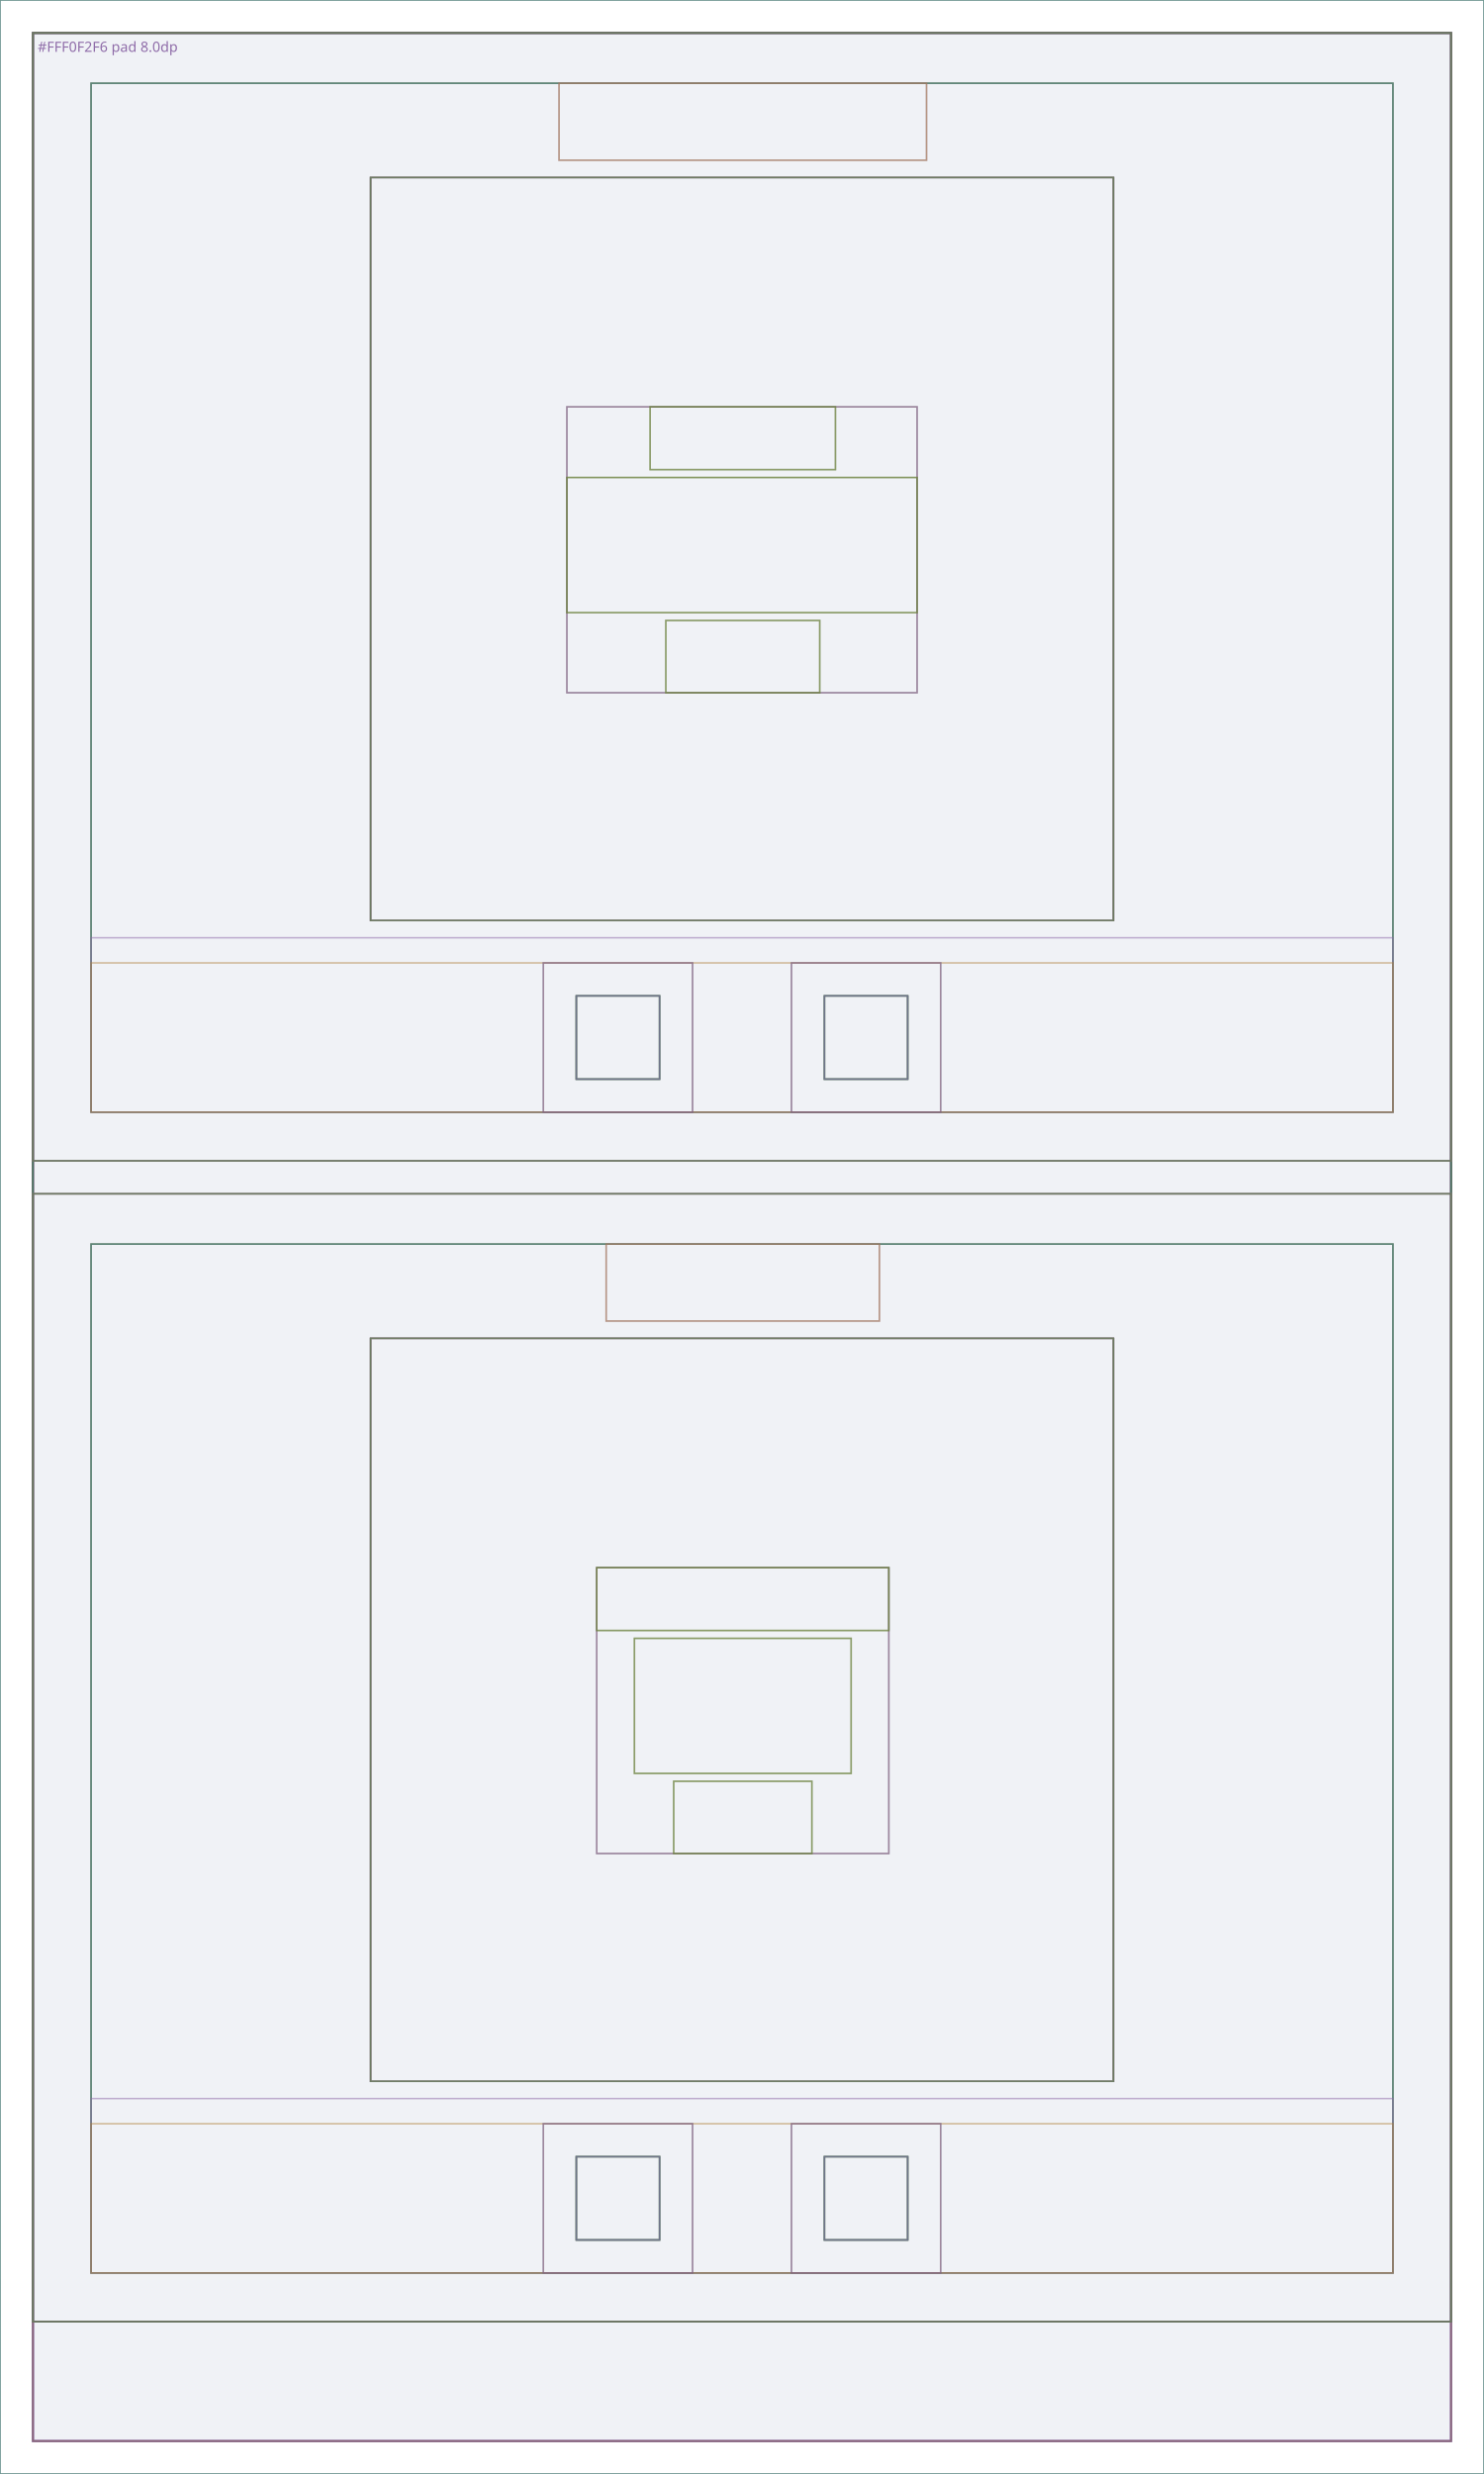
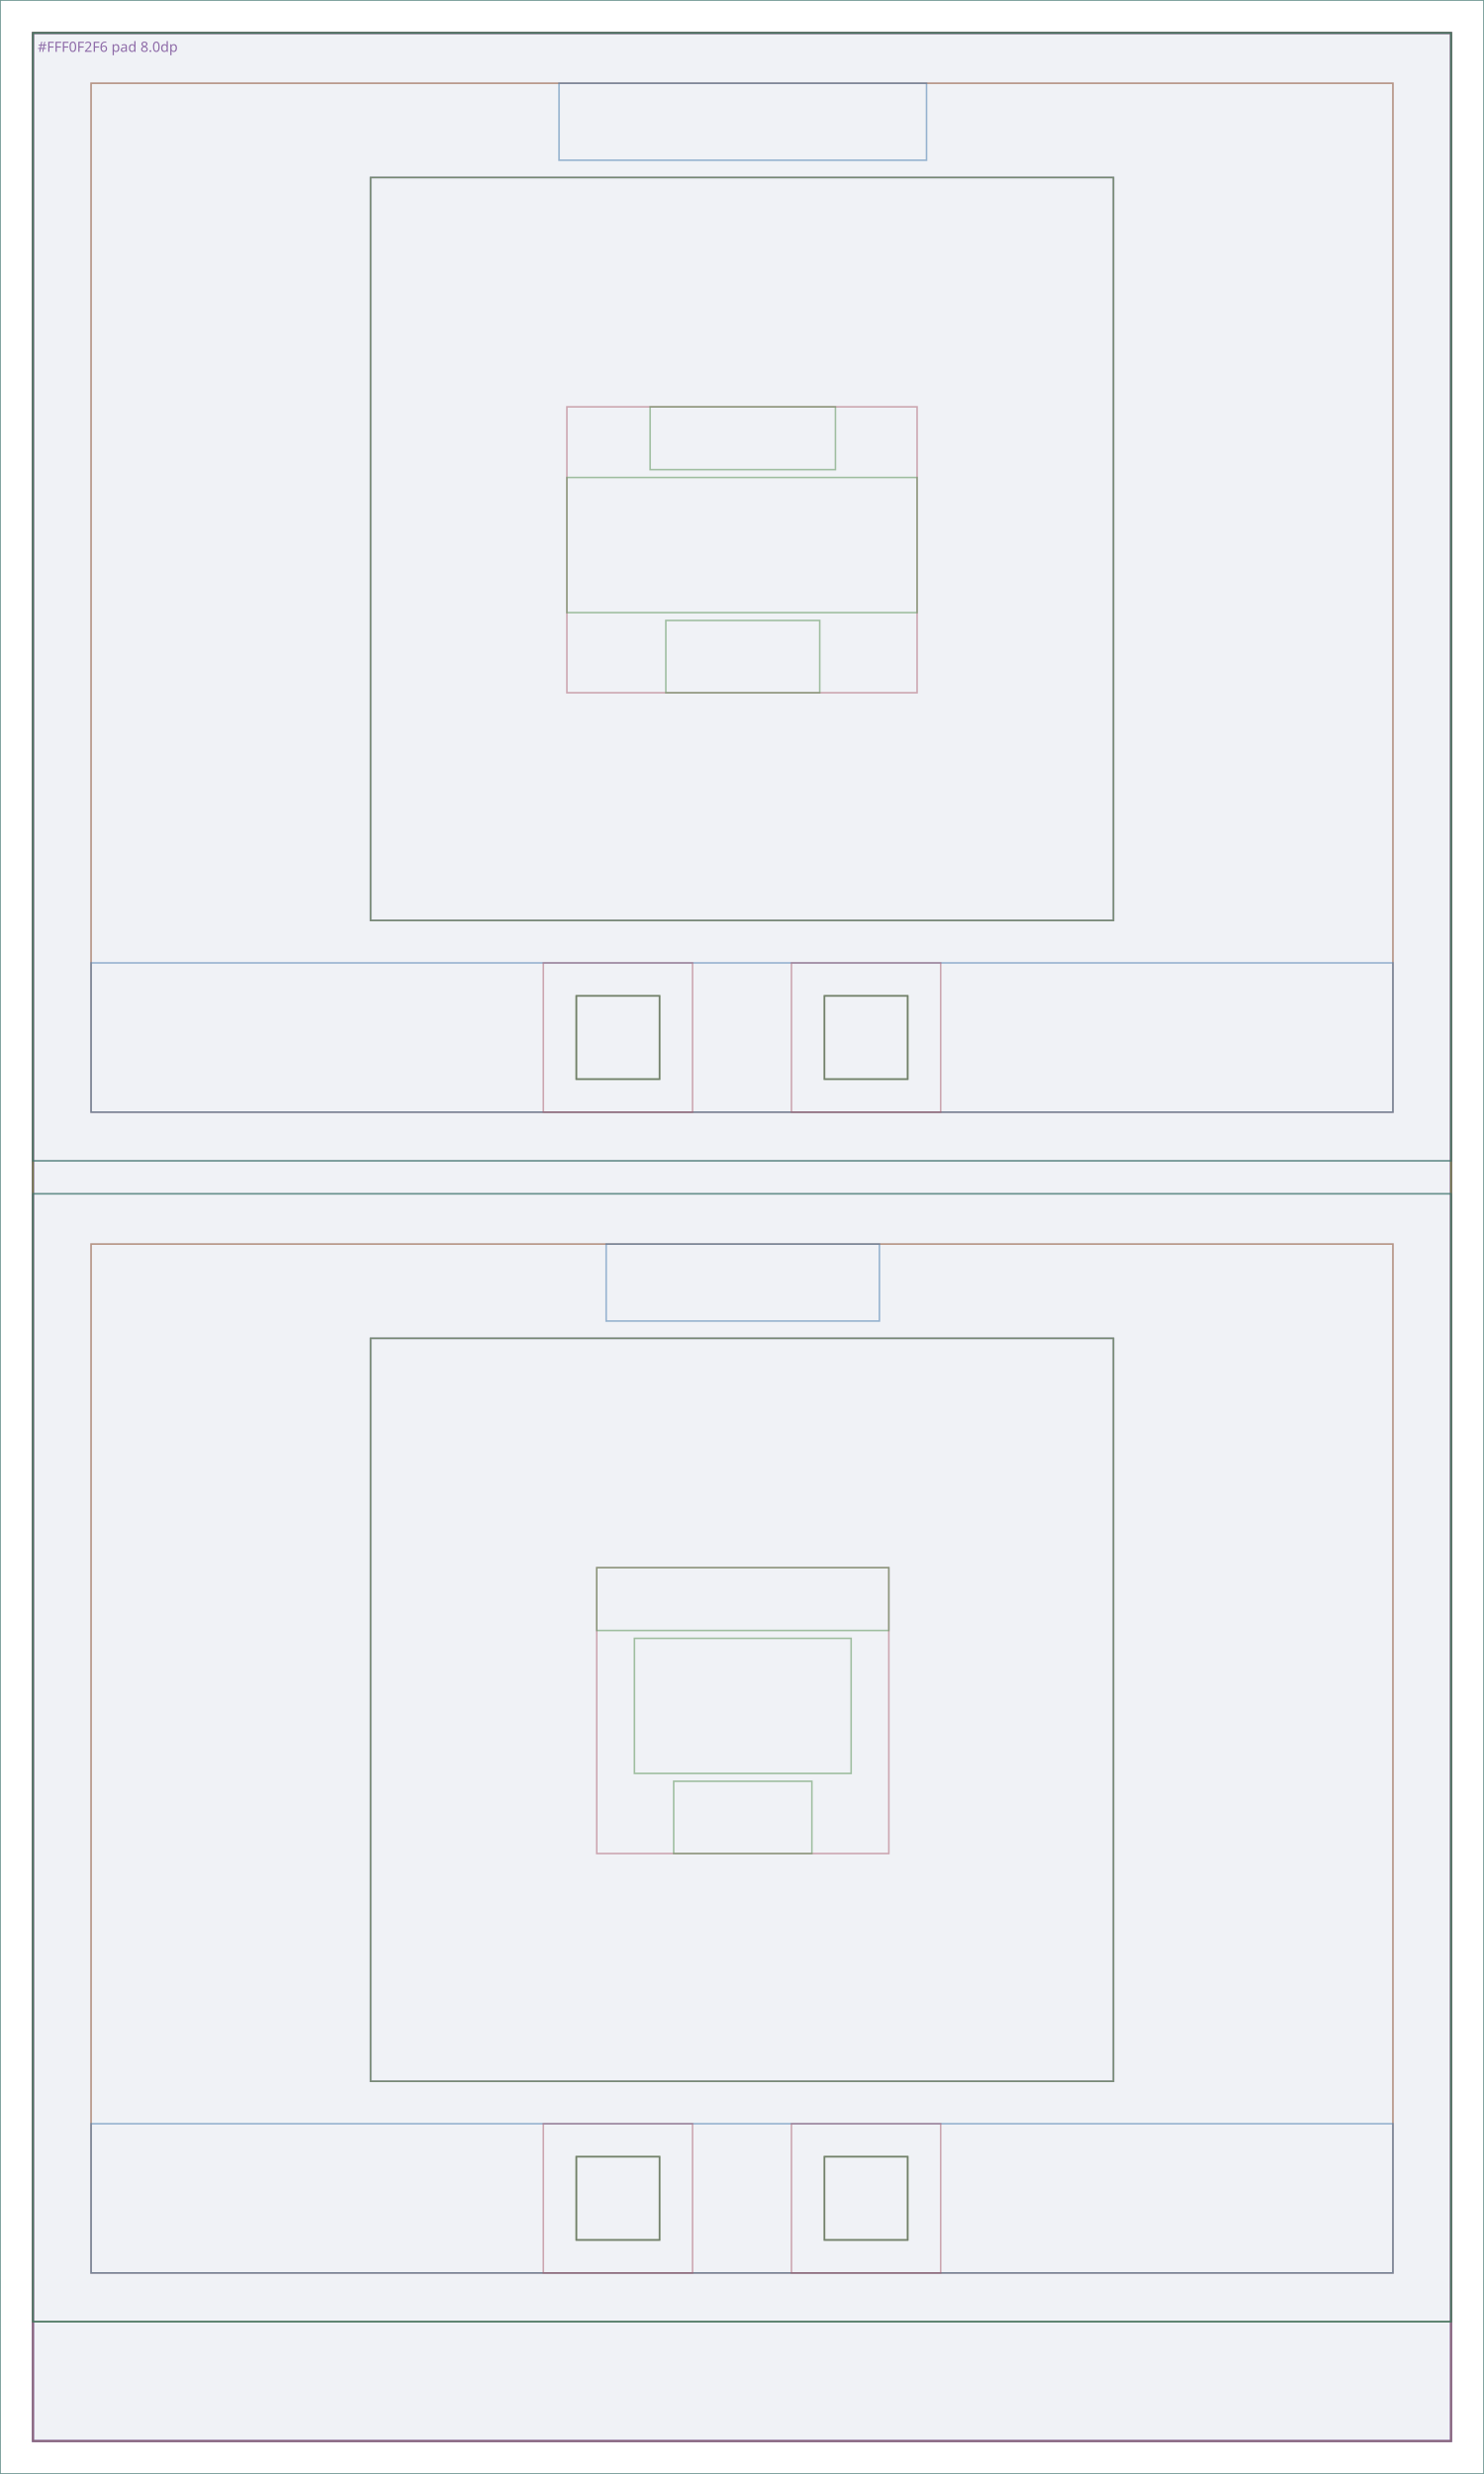
<svg xmlns="http://www.w3.org/2000/svg" viewBox="0 0 945 1575" width="945" height="1575" role="img" aria-label="Uber/Minimalist-Dials-Light layout wireframe">
  <rect width="945" height="1575" fill="#ffffff" />
  <g>
    <rect x="0" y="0" width="945" height="1575" fill="none" fill-opacity="0" stroke="#5B6470" stroke-width="1" stroke-opacity="0.5" />
  </g>
  <g>
    <rect x="0" y="0" width="945" height="1575" fill="none" fill-opacity="0" stroke="#2E7D6B" stroke-width="1" stroke-opacity="0.5" />
  </g>
  <g>
    <rect x="21" y="21" width="903" height="1533" fill="#F0F2F6" fill-opacity="1" stroke="#8E6BA8" stroke-width="1.5" stroke-opacity="1" />
    <text x="24" y="33" font-family="system-ui, sans-serif" font-size="9" fill="#8E6BA8">#FFF0F2F6  pad 8.0dp</text>
  </g>
  <g>
    <rect x="21" y="21" width="903" height="1533" fill="none" fill-opacity="0" stroke="#B0813B" stroke-width="1" stroke-opacity="0.5" />
  </g>
  <g>
    <rect x="21" y="21" width="903" height="1533" fill="none" fill-opacity="0" stroke="#3B72A8" stroke-width="1" stroke-opacity="0.5" />
  </g>
  <g>
    <rect x="21" y="21" width="903" height="1533" fill="none" fill-opacity="0" stroke="#A85B6B" stroke-width="1" stroke-opacity="0.5" />
  </g>
  <g>
    <rect x="21" y="21" width="903" height="1457" fill="none" fill-opacity="0" stroke="#4F8A4A" stroke-width="1" stroke-opacity="0.5" />
  </g>
  <g>
    <rect x="21" y="21" width="903" height="1457" fill="none" fill-opacity="0" stroke="#7A7A33" stroke-width="1" stroke-opacity="0.5" />
  </g>
  <g>
-     <rect x="21" y="21" width="903" height="1457" fill="none" fill-opacity="0" stroke="#5B6470" stroke-width="1" stroke-opacity="0.5" />
+     <rect x="21" y="21" width="903" height="718" fill="none" fill-opacity="0" stroke="#5B6470" stroke-width="1" stroke-opacity="0.5" />
  </g>
  <g>
-     <rect x="21" y="21" width="903" height="1457" fill="none" fill-opacity="0" stroke="#2E7D6B" stroke-width="1" stroke-opacity="0.5" />
+     <rect x="21" y="21" width="903" height="718" fill="none" fill-opacity="0" stroke="#2E7D6B" stroke-width="1" stroke-opacity="0.5" />
  </g>
  <g>
-     <rect x="21" y="21" width="903" height="718" fill="none" fill-opacity="0" stroke="#8E6BA8" stroke-width="1" stroke-opacity="0.5" />
+     <rect x="58" y="53" width="829" height="655" fill="none" fill-opacity="0" stroke="#8E6BA8" stroke-width="1" stroke-opacity="0.5" />
  </g>
  <g>
-     <rect x="21" y="21" width="903" height="718" fill="none" fill-opacity="0" stroke="#B0813B" stroke-width="1" stroke-opacity="0.5" />
+     <rect x="58" y="53" width="829" height="655" fill="none" fill-opacity="0" stroke="#B0813B" stroke-width="1" stroke-opacity="0.5" />
  </g>
  <g>
-     <rect x="21" y="21" width="903" height="718" fill="none" fill-opacity="0" stroke="#3B72A8" stroke-width="1" stroke-opacity="0.5" />
-   </g>
-   <g>
-     <rect x="21" y="21" width="903" height="718" fill="none" fill-opacity="0" stroke="#A85B6B" stroke-width="1" stroke-opacity="0.5" />
-   </g>
-   <g>
-     <rect x="21" y="21" width="903" height="718" fill="none" fill-opacity="0" stroke="#4F8A4A" stroke-width="1" stroke-opacity="0.5" />
-   </g>
-   <g>
-     <rect x="58" y="53" width="829" height="655" fill="none" fill-opacity="0" stroke="#7A7A33" stroke-width="1" stroke-opacity="0.5" />
-   </g>
-   <g>
-     <rect x="58" y="53" width="829" height="655" fill="none" fill-opacity="0" stroke="#5B6470" stroke-width="1" stroke-opacity="0.5" />
-   </g>
-   <g>
-     <rect x="58" y="53" width="829" height="655" fill="none" fill-opacity="0" stroke="#2E7D6B" stroke-width="1" stroke-opacity="0.5" />
-   </g>
-   <g>
-     <rect x="356" y="53" width="234" height="49" fill="none" fill-opacity="0" stroke="#8E6BA8" stroke-width="1" stroke-opacity="0.5" />
-   </g>
-   <g>
-     <rect x="356" y="53" width="234" height="49" fill="none" fill-opacity="0" stroke="#B0813B" stroke-width="1" stroke-opacity="0.5" />
-   </g>
-   <g>
-     <rect x="236" y="113" width="473" height="473" fill="none" fill-opacity="0" stroke="#8E6BA8" stroke-width="1" stroke-opacity="0.5" />
-   </g>
-   <g>
-     <rect x="236" y="113" width="473" height="473" fill="none" fill-opacity="0" stroke="#B0813B" stroke-width="1" stroke-opacity="0.5" />
+     <rect x="356" y="53" width="234" height="49" fill="none" fill-opacity="0" stroke="#3B72A8" stroke-width="1" stroke-opacity="0.5" />
  </g>
  <g>
    <rect x="236" y="113" width="473" height="473" fill="none" fill-opacity="0" stroke="#3B72A8" stroke-width="1" stroke-opacity="0.5" />
  </g>
  <g>
    <rect x="236" y="113" width="473" height="473" fill="none" fill-opacity="0" stroke="#A85B6B" stroke-width="1" stroke-opacity="0.5" />
  </g>
  <g>
    <rect x="236" y="113" width="473" height="473" fill="none" fill-opacity="0" stroke="#4F8A4A" stroke-width="1" stroke-opacity="0.5" />
  </g>
  <g>
-     <rect x="361" y="259" width="223" height="182" fill="none" fill-opacity="0" stroke="#3B72A8" stroke-width="1" stroke-opacity="0.5" />
-   </g>
-   <g>
    <rect x="361" y="259" width="223" height="182" fill="none" fill-opacity="0" stroke="#A85B6B" stroke-width="1" stroke-opacity="0.5" />
  </g>
  <g>
    <rect x="414" y="259" width="118" height="40" fill="none" fill-opacity="0" stroke="#4F8A4A" stroke-width="1" stroke-opacity="0.5" />
  </g>
  <g>
-     <rect x="414" y="259" width="118" height="40" fill="none" fill-opacity="0" stroke="#7A7A33" stroke-width="1" stroke-opacity="0.5" />
-   </g>
-   <g>
    <rect x="361" y="304" width="223" height="86" fill="none" fill-opacity="0" stroke="#4F8A4A" stroke-width="1" stroke-opacity="0.5" />
-   </g>
-   <g>
-     <rect x="361" y="304" width="223" height="86" fill="none" fill-opacity="0" stroke="#7A7A33" stroke-width="1" stroke-opacity="0.5" />
  </g>
  <g>
    <rect x="424" y="395" width="98" height="46" fill="none" fill-opacity="0" stroke="#4F8A4A" stroke-width="1" stroke-opacity="0.5" />
  </g>
  <g>
-     <rect x="424" y="395" width="98" height="46" fill="none" fill-opacity="0" stroke="#7A7A33" stroke-width="1" stroke-opacity="0.5" />
-   </g>
-   <g>
-     <rect x="58" y="597" width="829" height="111" fill="none" fill-opacity="0" stroke="#8E6BA8" stroke-width="1" stroke-opacity="0.5" />
-   </g>
-   <g>
-     <rect x="58" y="613" width="829" height="95" fill="none" fill-opacity="0" stroke="#B0813B" stroke-width="1" stroke-opacity="0.5" />
-   </g>
-   <g>
-     <rect x="346" y="613" width="95" height="95" fill="none" fill-opacity="0" stroke="#3B72A8" stroke-width="1" stroke-opacity="0.5" />
+     <rect x="58" y="613" width="829" height="95" fill="none" fill-opacity="0" stroke="#3B72A8" stroke-width="1" stroke-opacity="0.5" />
  </g>
  <g>
    <rect x="346" y="613" width="95" height="95" fill="none" fill-opacity="0" stroke="#A85B6B" stroke-width="1" stroke-opacity="0.5" />
  </g>
  <g>
    <rect x="367" y="634" width="53" height="53" fill="none" fill-opacity="0" stroke="#4F8A4A" stroke-width="1" stroke-opacity="0.5" />
  </g>
  <g>
    <rect x="367" y="634" width="53" height="53" fill="none" fill-opacity="0" stroke="#7A7A33" stroke-width="1" stroke-opacity="0.5" />
  </g>
  <g>
    <rect x="367" y="634" width="53" height="53" fill="none" fill-opacity="0" stroke="#5B6470" stroke-width="1" stroke-opacity="0.5" />
  </g>
  <g>
-     <rect x="367" y="634" width="53" height="53" fill="none" fill-opacity="0" stroke="#2E7D6B" stroke-width="1" stroke-opacity="0.5" />
-   </g>
-   <g>
-     <rect x="367" y="634" width="53" height="53" fill="none" fill-opacity="0" stroke="#8E6BA8" stroke-width="1" stroke-opacity="0.5" />
-   </g>
-   <g>
-     <rect x="504" y="613" width="95" height="95" fill="none" fill-opacity="0" stroke="#3B72A8" stroke-width="1" stroke-opacity="0.5" />
-   </g>
-   <g>
    <rect x="504" y="613" width="95" height="95" fill="none" fill-opacity="0" stroke="#A85B6B" stroke-width="1" stroke-opacity="0.5" />
  </g>
  <g>
    <rect x="525" y="634" width="53" height="53" fill="none" fill-opacity="0" stroke="#4F8A4A" stroke-width="1" stroke-opacity="0.5" />
  </g>
  <g>
    <rect x="525" y="634" width="53" height="53" fill="none" fill-opacity="0" stroke="#7A7A33" stroke-width="1" stroke-opacity="0.5" />
  </g>
  <g>
    <rect x="525" y="634" width="53" height="53" fill="none" fill-opacity="0" stroke="#5B6470" stroke-width="1" stroke-opacity="0.5" />
  </g>
  <g>
-     <rect x="525" y="634" width="53" height="53" fill="none" fill-opacity="0" stroke="#2E7D6B" stroke-width="1" stroke-opacity="0.5" />
+     <rect x="21" y="760" width="903" height="718" fill="none" fill-opacity="0" stroke="#5B6470" stroke-width="1" stroke-opacity="0.5" />
  </g>
  <g>
-     <rect x="525" y="634" width="53" height="53" fill="none" fill-opacity="0" stroke="#8E6BA8" stroke-width="1" stroke-opacity="0.5" />
+     <rect x="21" y="760" width="903" height="718" fill="none" fill-opacity="0" stroke="#2E7D6B" stroke-width="1" stroke-opacity="0.5" />
  </g>
  <g>
-     <rect x="21" y="760" width="903" height="718" fill="none" fill-opacity="0" stroke="#8E6BA8" stroke-width="1" stroke-opacity="0.5" />
+     <rect x="58" y="792" width="829" height="655" fill="none" fill-opacity="0" stroke="#8E6BA8" stroke-width="1" stroke-opacity="0.5" />
  </g>
  <g>
-     <rect x="21" y="760" width="903" height="718" fill="none" fill-opacity="0" stroke="#B0813B" stroke-width="1" stroke-opacity="0.5" />
+     <rect x="58" y="792" width="829" height="655" fill="none" fill-opacity="0" stroke="#B0813B" stroke-width="1" stroke-opacity="0.5" />
  </g>
  <g>
-     <rect x="21" y="760" width="903" height="718" fill="none" fill-opacity="0" stroke="#3B72A8" stroke-width="1" stroke-opacity="0.5" />
-   </g>
-   <g>
-     <rect x="21" y="760" width="903" height="718" fill="none" fill-opacity="0" stroke="#A85B6B" stroke-width="1" stroke-opacity="0.5" />
-   </g>
-   <g>
-     <rect x="21" y="760" width="903" height="718" fill="none" fill-opacity="0" stroke="#4F8A4A" stroke-width="1" stroke-opacity="0.5" />
-   </g>
-   <g>
-     <rect x="58" y="792" width="829" height="655" fill="none" fill-opacity="0" stroke="#7A7A33" stroke-width="1" stroke-opacity="0.5" />
-   </g>
-   <g>
-     <rect x="58" y="792" width="829" height="655" fill="none" fill-opacity="0" stroke="#5B6470" stroke-width="1" stroke-opacity="0.5" />
-   </g>
-   <g>
-     <rect x="58" y="792" width="829" height="655" fill="none" fill-opacity="0" stroke="#2E7D6B" stroke-width="1" stroke-opacity="0.5" />
-   </g>
-   <g>
-     <rect x="386" y="792" width="174" height="49" fill="none" fill-opacity="0" stroke="#8E6BA8" stroke-width="1" stroke-opacity="0.5" />
-   </g>
-   <g>
-     <rect x="386" y="792" width="174" height="49" fill="none" fill-opacity="0" stroke="#B0813B" stroke-width="1" stroke-opacity="0.5" />
-   </g>
-   <g>
-     <rect x="236" y="852" width="473" height="473" fill="none" fill-opacity="0" stroke="#8E6BA8" stroke-width="1" stroke-opacity="0.5" />
-   </g>
-   <g>
-     <rect x="236" y="852" width="473" height="473" fill="none" fill-opacity="0" stroke="#B0813B" stroke-width="1" stroke-opacity="0.5" />
+     <rect x="386" y="792" width="174" height="49" fill="none" fill-opacity="0" stroke="#3B72A8" stroke-width="1" stroke-opacity="0.5" />
  </g>
  <g>
    <rect x="236" y="852" width="473" height="473" fill="none" fill-opacity="0" stroke="#3B72A8" stroke-width="1" stroke-opacity="0.5" />
  </g>
  <g>
    <rect x="236" y="852" width="473" height="473" fill="none" fill-opacity="0" stroke="#A85B6B" stroke-width="1" stroke-opacity="0.5" />
  </g>
  <g>
    <rect x="236" y="852" width="473" height="473" fill="none" fill-opacity="0" stroke="#4F8A4A" stroke-width="1" stroke-opacity="0.5" />
  </g>
  <g>
-     <rect x="380" y="998" width="186" height="182" fill="none" fill-opacity="0" stroke="#3B72A8" stroke-width="1" stroke-opacity="0.5" />
-   </g>
-   <g>
    <rect x="380" y="998" width="186" height="182" fill="none" fill-opacity="0" stroke="#A85B6B" stroke-width="1" stroke-opacity="0.5" />
  </g>
  <g>
    <rect x="380" y="998" width="186" height="40" fill="none" fill-opacity="0" stroke="#4F8A4A" stroke-width="1" stroke-opacity="0.5" />
  </g>
  <g>
-     <rect x="380" y="998" width="186" height="40" fill="none" fill-opacity="0" stroke="#7A7A33" stroke-width="1" stroke-opacity="0.5" />
-   </g>
-   <g>
    <rect x="404" y="1043" width="138" height="86" fill="none" fill-opacity="0" stroke="#4F8A4A" stroke-width="1" stroke-opacity="0.5" />
-   </g>
-   <g>
-     <rect x="404" y="1043" width="138" height="86" fill="none" fill-opacity="0" stroke="#7A7A33" stroke-width="1" stroke-opacity="0.5" />
  </g>
  <g>
    <rect x="429" y="1134" width="88" height="46" fill="none" fill-opacity="0" stroke="#4F8A4A" stroke-width="1" stroke-opacity="0.5" />
  </g>
  <g>
-     <rect x="429" y="1134" width="88" height="46" fill="none" fill-opacity="0" stroke="#7A7A33" stroke-width="1" stroke-opacity="0.5" />
-   </g>
-   <g>
-     <rect x="58" y="1336" width="829" height="111" fill="none" fill-opacity="0" stroke="#8E6BA8" stroke-width="1" stroke-opacity="0.5" />
-   </g>
-   <g>
-     <rect x="58" y="1352" width="829" height="95" fill="none" fill-opacity="0" stroke="#B0813B" stroke-width="1" stroke-opacity="0.5" />
-   </g>
-   <g>
-     <rect x="346" y="1352" width="95" height="95" fill="none" fill-opacity="0" stroke="#3B72A8" stroke-width="1" stroke-opacity="0.5" />
+     <rect x="58" y="1352" width="829" height="95" fill="none" fill-opacity="0" stroke="#3B72A8" stroke-width="1" stroke-opacity="0.5" />
  </g>
  <g>
    <rect x="346" y="1352" width="95" height="95" fill="none" fill-opacity="0" stroke="#A85B6B" stroke-width="1" stroke-opacity="0.5" />
  </g>
  <g>
    <rect x="367" y="1373" width="53" height="53" fill="none" fill-opacity="0" stroke="#4F8A4A" stroke-width="1" stroke-opacity="0.5" />
  </g>
  <g>
    <rect x="367" y="1373" width="53" height="53" fill="none" fill-opacity="0" stroke="#7A7A33" stroke-width="1" stroke-opacity="0.5" />
  </g>
  <g>
    <rect x="367" y="1373" width="53" height="53" fill="none" fill-opacity="0" stroke="#5B6470" stroke-width="1" stroke-opacity="0.5" />
  </g>
  <g>
-     <rect x="367" y="1373" width="53" height="53" fill="none" fill-opacity="0" stroke="#2E7D6B" stroke-width="1" stroke-opacity="0.5" />
-   </g>
-   <g>
-     <rect x="367" y="1373" width="53" height="53" fill="none" fill-opacity="0" stroke="#8E6BA8" stroke-width="1" stroke-opacity="0.5" />
-   </g>
-   <g>
-     <rect x="504" y="1352" width="95" height="95" fill="none" fill-opacity="0" stroke="#3B72A8" stroke-width="1" stroke-opacity="0.5" />
-   </g>
-   <g>
    <rect x="504" y="1352" width="95" height="95" fill="none" fill-opacity="0" stroke="#A85B6B" stroke-width="1" stroke-opacity="0.5" />
  </g>
  <g>
    <rect x="525" y="1373" width="53" height="53" fill="none" fill-opacity="0" stroke="#4F8A4A" stroke-width="1" stroke-opacity="0.5" />
  </g>
  <g>
    <rect x="525" y="1373" width="53" height="53" fill="none" fill-opacity="0" stroke="#7A7A33" stroke-width="1" stroke-opacity="0.5" />
  </g>
  <g>
    <rect x="525" y="1373" width="53" height="53" fill="none" fill-opacity="0" stroke="#5B6470" stroke-width="1" stroke-opacity="0.5" />
  </g>
-   <g>
-     <rect x="525" y="1373" width="53" height="53" fill="none" fill-opacity="0" stroke="#2E7D6B" stroke-width="1" stroke-opacity="0.5" />
-   </g>
-   <g>
-     <rect x="525" y="1373" width="53" height="53" fill="none" fill-opacity="0" stroke="#8E6BA8" stroke-width="1" stroke-opacity="0.5" />
-   </g>
</svg>
